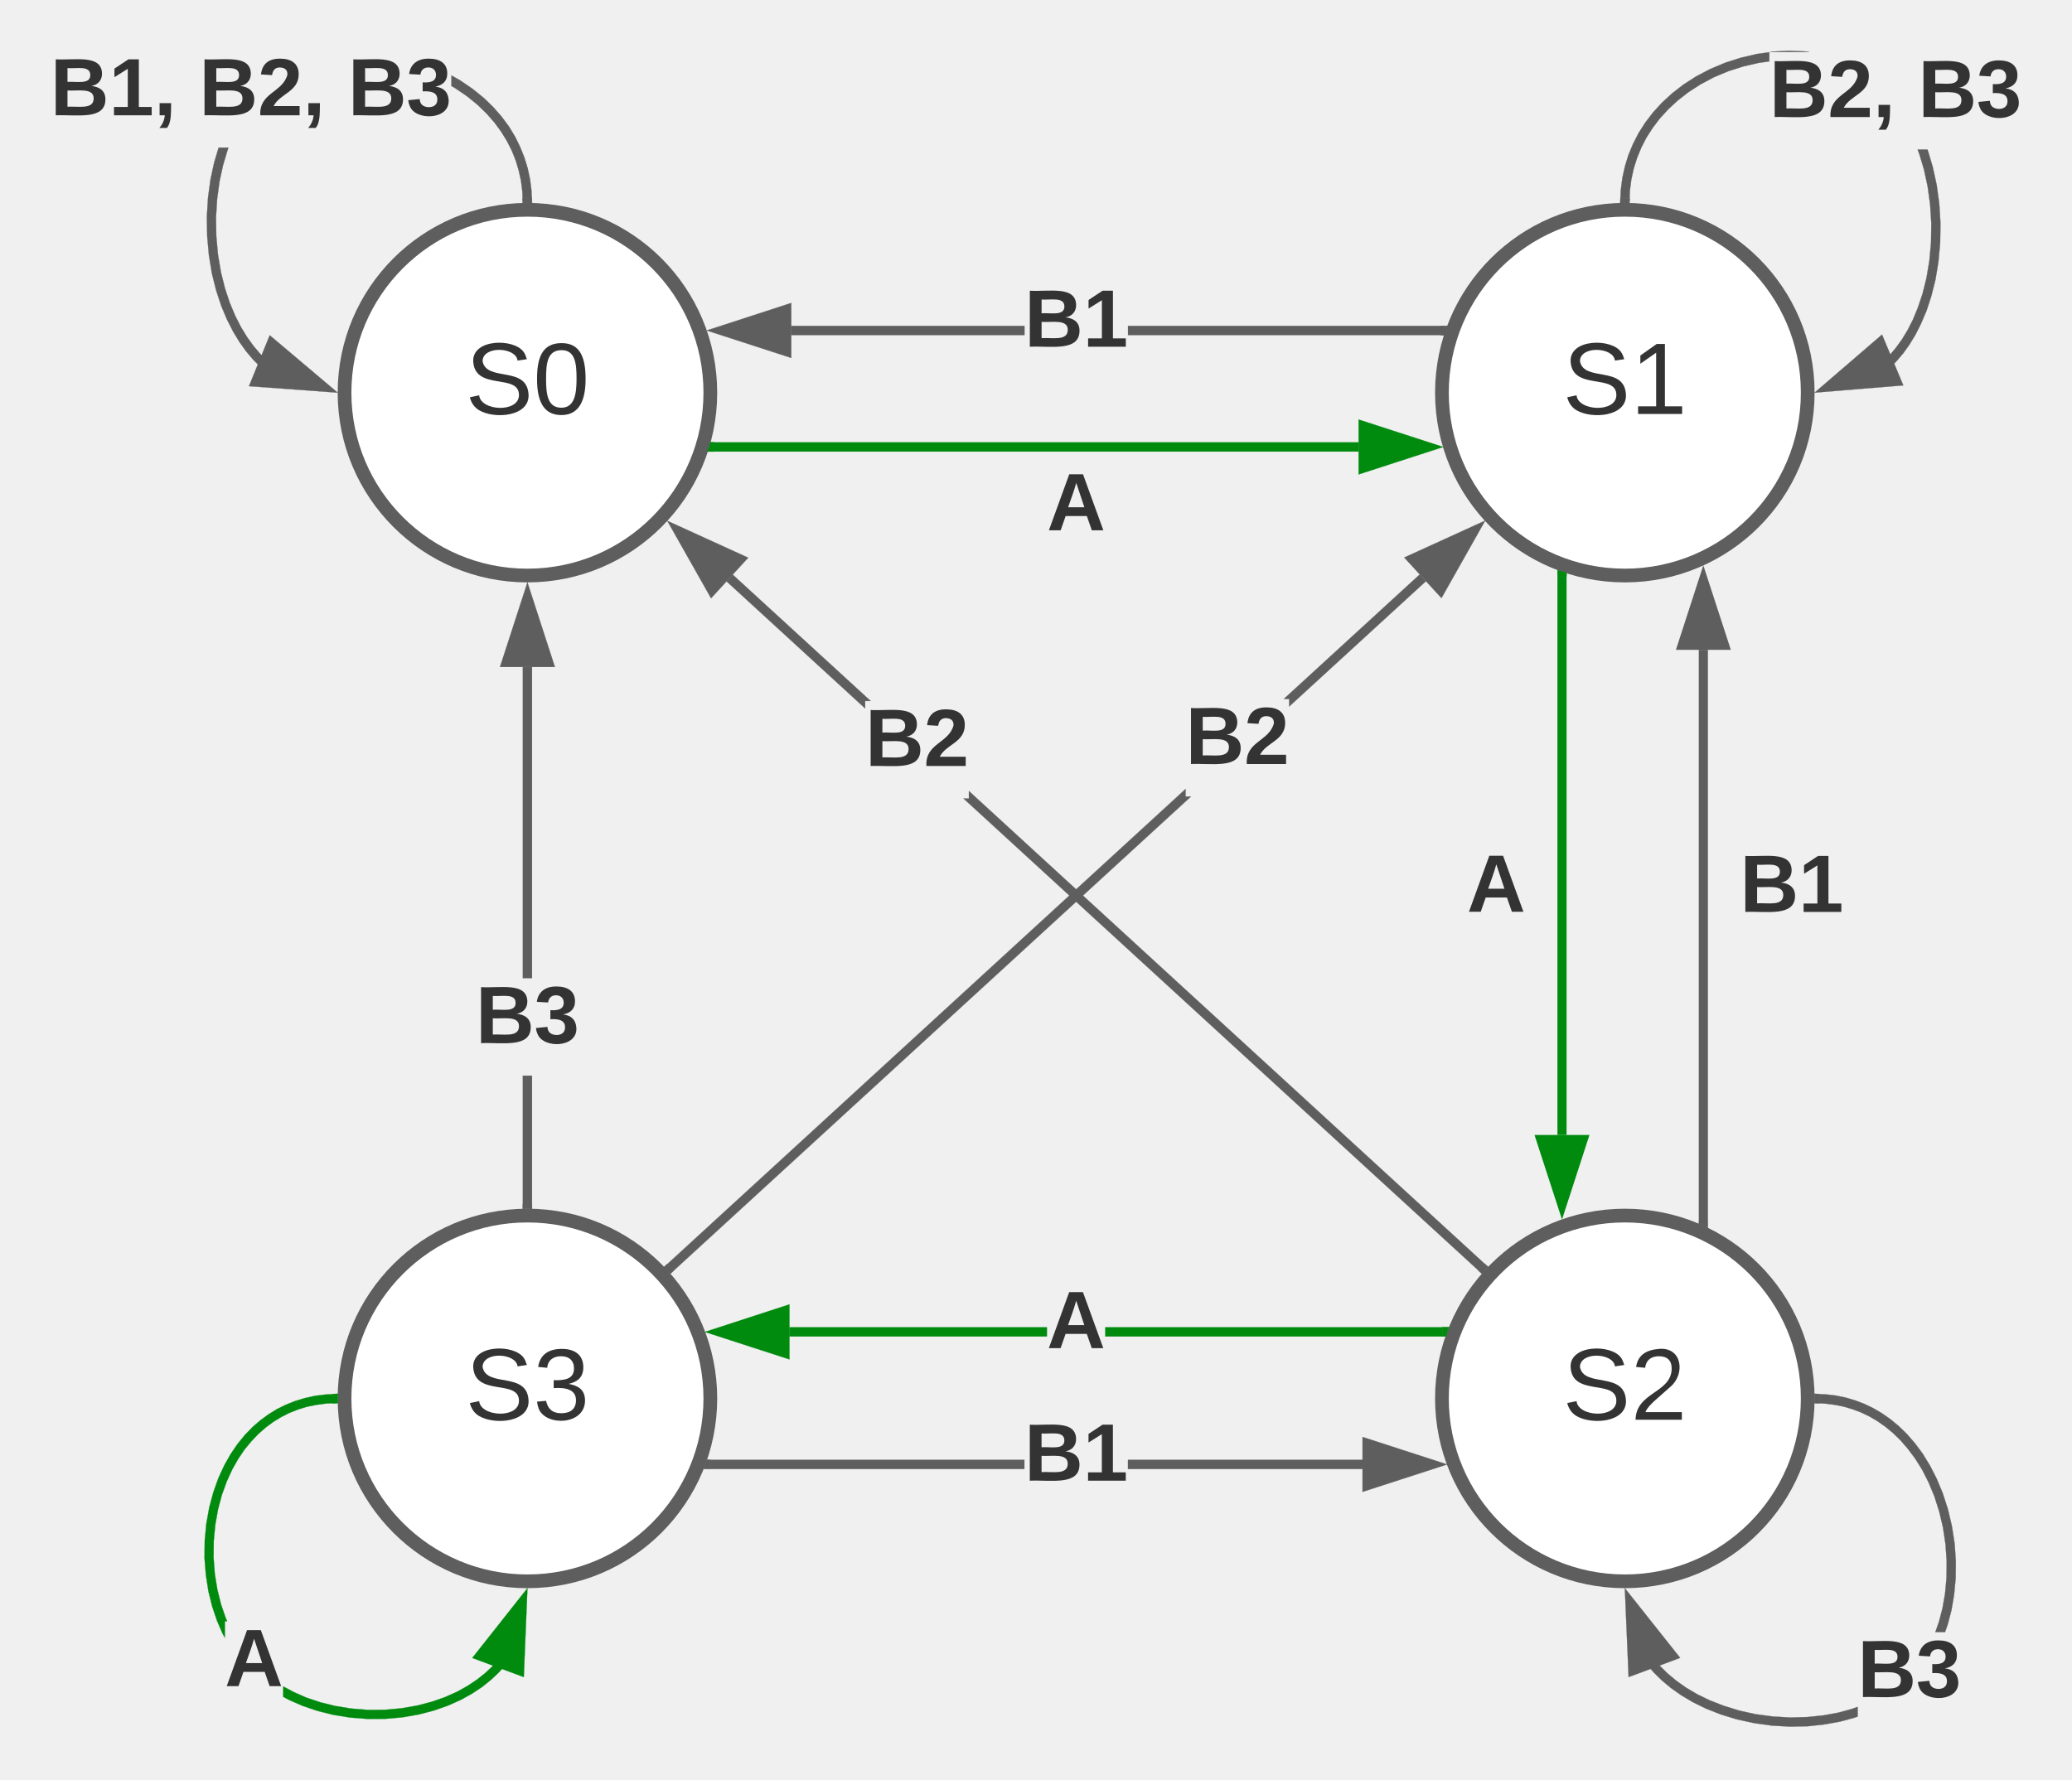
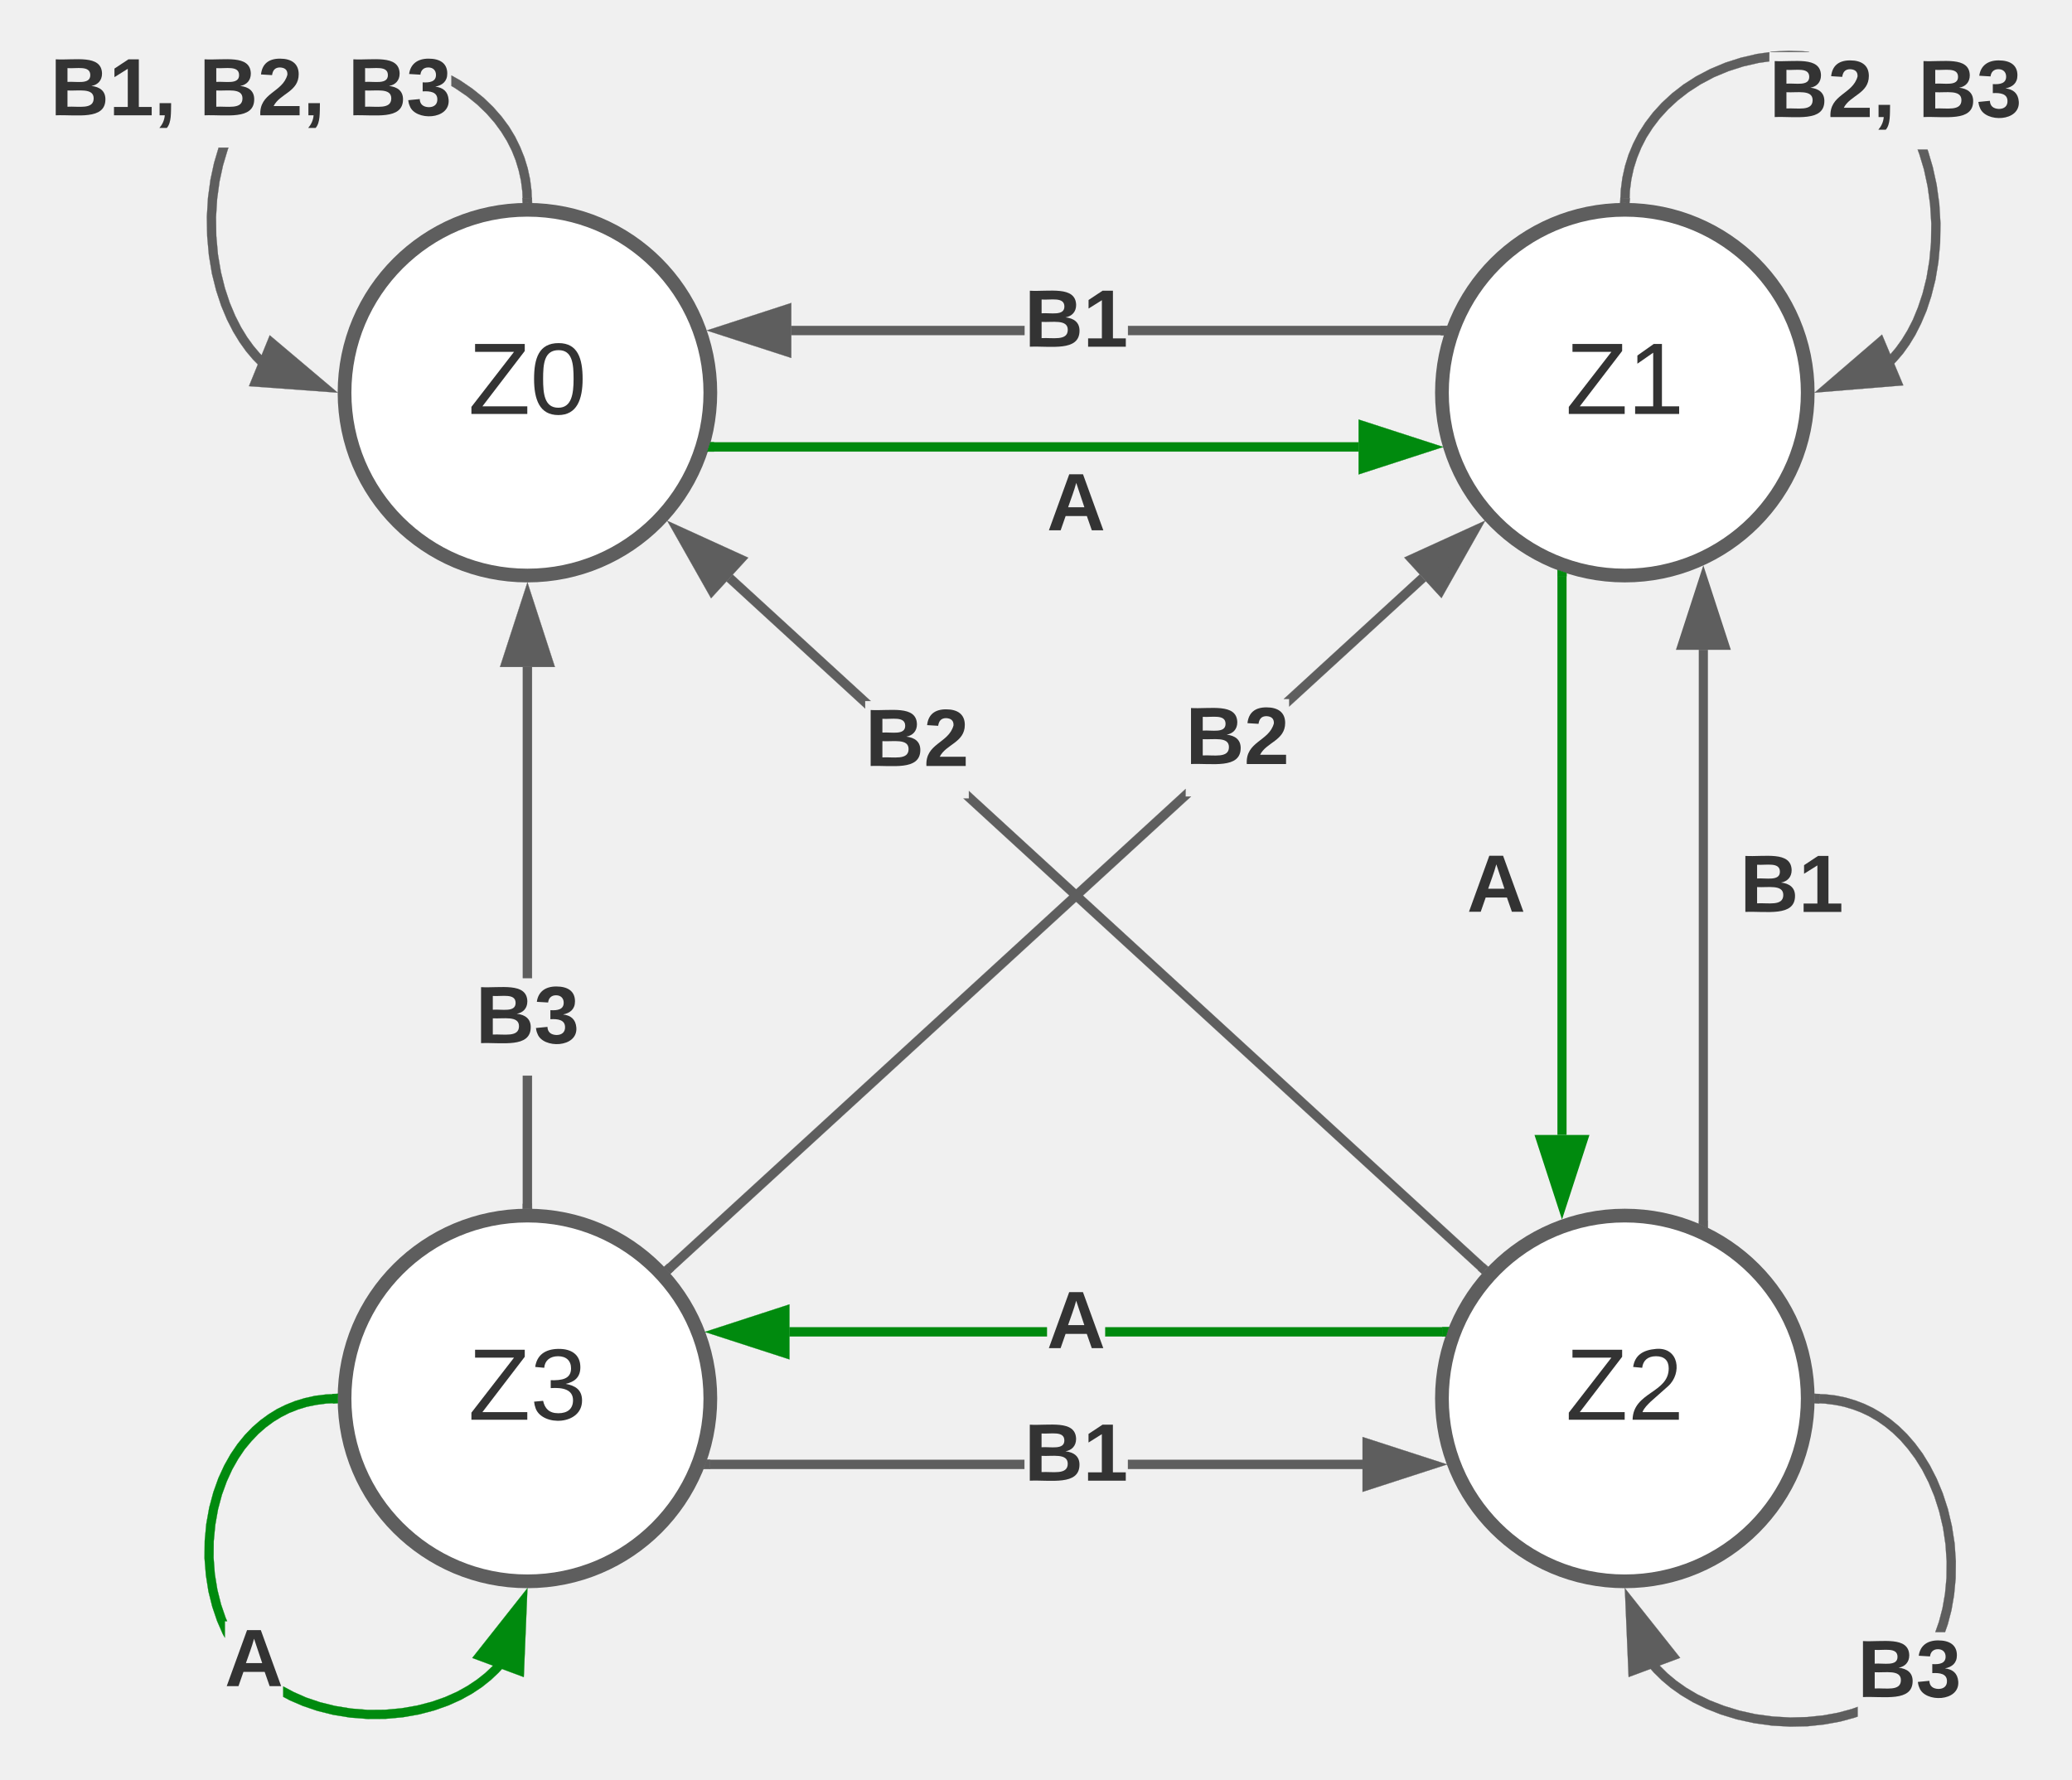
<svg xmlns="http://www.w3.org/2000/svg" xmlns:ns1="lucid" xmlns:xlink="http://www.w3.org/1999/xlink" width="453.15" height="389.32">
  <g transform="translate(-584.6482 -314.111)" ns1:page-tab-id="_SsdUyWTdWIW">
    <path d="M740 400c0 22.1-17.9 40-40 40s-40-17.9-40-40 17.9-40 40-40 40 17.9 40 40z" stroke="#5e5e5e" stroke-width="3" fill="#fff" />
-     <use xlink:href="#a" transform="matrix(1,0,0,1,665,365) translate(21.41975 39.65278)" />
+     <use xlink:href="#a" transform="matrix(1,0,0,1,665,365) translate(22.0679 39.65278)" />
    <path d="M980 400c0 22.1-17.9 40-40 40s-40-17.9-40-40 17.9-40 40-40 40 17.9 40 40z" stroke="#5e5e5e" stroke-width="3" fill="#fff" />
-     <use xlink:href="#b" transform="matrix(1,0,0,1,905,365) translate(21.41975 39.65278)" />
+     <use xlink:href="#b" transform="matrix(1,0,0,1,905,365) translate(22.0679 39.65278)" />
    <path d="M980 620c0 22.1-17.9 40-40 40s-40-17.9-40-40 17.9-40 40-40 40 17.9 40 40z" stroke="#5e5e5e" stroke-width="3" fill="#fff" />
-     <use xlink:href="#c" transform="matrix(1,0,0,1,905,585) translate(21.41975 39.65278)" />
+     <use xlink:href="#c" transform="matrix(1,0,0,1,905,585) translate(22.0679 39.65278)" />
    <path d="M881.78 412.88H740.7v-2h141.08z" stroke="#008a0e" stroke-width=".05" fill="#008a0e" />
    <path d="M740.73 412.88h-1.35l.65-2h.7z" fill="#008a0e" />
    <path d="M740.75 412.9h-1.4l.66-2.05h.75zm-.7-2l-.63 1.95h1.28v-1.95z" stroke="#008a0e" stroke-width=".05" fill="#008a0e" />
    <path d="M897.05 411.88l-14.27 4.63v-9.26z" fill="#008a0e" />
    <path d="M900.28 411.88l-18.5 6v-12zm-16.5 3.26l10.03-3.26-10.02-3.26z" stroke="#008a0e" stroke-width=".05" fill="#008a0e" />
    <use xlink:href="#d" transform="matrix(1,0,0,1,813.5992,415.8795) translate(0.005 14.22222)" />
    <path d="M926.26 440.1v122.26" stroke="#008a0e" stroke-width="2" fill="none" />
    <path d="M927.26 439.43v.7h-2v-1.35z" stroke="#008a0e" stroke-width=".05" fill="#008a0e" />
    <path d="M926.26 577.63l-4.64-14.27h9.27z" stroke="#008a0e" stroke-width="2" fill="#008a0e" />
    <use xlink:href="#d" transform="matrix(1,0,0,1,905.4687,499.3177) translate(0.005 14.22222)" />
    <path d="M909.36 590.56l-1.35 1.47-112.64-103.26h1.18v-1.63zm-134.3-123.12h-1.2v1.63l-30.32-27.8 1.35-1.47z" stroke="#5e5e5e" stroke-width=".05" fill="#5e5e5e" />
    <path d="M910.12 591.25l-.5.47-.84 1.02-.8-.73 1.36-1.46z" fill="#5e5e5e" />
    <path d="M910.15 591.25l-.5.48-.86 1.05-.85-.77 1.4-1.5zm-2.13.76l.76.7.83-1 .48-.45-.74-.68z" stroke="#5e5e5e" stroke-width=".05" fill="#5e5e5e" />
    <path d="M746.6 436.44l-6.25 6.84-7.38-13.06z" fill="#5e5e5e" />
    <path d="M748.28 436.1l-8.12 8.87-9.58-16.94zm-7.74 5.48l4.4-4.8-9.6-4.37z" stroke="#5e5e5e" stroke-width=".05" fill="#5e5e5e" />
    <use xlink:href="#e" transform="matrix(1,0,0,1,773.8712,467.4375) translate(0.005 14.22222)" />
    <path d="M957.17 581.3V456.24" stroke="#5e5e5e" stroke-width="2" fill="none" />
    <path d="M958.17 582.76l-2-.94v-.55h2z" stroke="#5e5e5e" stroke-width=".05" fill="#5e5e5e" />
    <path d="M957.17 441l4.64 14.25h-9.26z" stroke="#5e5e5e" stroke-width="2" fill="#5e5e5e" />
    <use xlink:href="#f" transform="matrix(1,0,0,1,965.1704,499.3544) translate(0.005 14.22222)" />
    <path d="M1006.33 347.2l1.03 3.5.84 3.83.57 4.13.26 4.3-.07 4.3-.38 4.16-.65 3.9-.9 3.57-1.04 3.18-1.2 2.82-1.25 2.48-1.32 2.16-1.36 1.9-1.4 1.64-.66.68-1.42-1.4.6-.62 1.3-1.54 1.28-1.77 1.24-2.03 1.2-2.34 1.1-2.68 1.02-3.05.85-3.4.63-3.76.37-4.02.06-4.15-.26-4.14-.55-3.98-.8-3.7-1-3.32-.38-1.03h2.14zm-34.74-19.66l-2.34.33-3.35.77-3.27 1.05-3.12 1.3-2.9 1.54-2.64 1.7-2.37 1.84-2.1 1.94-1.83 2-1.58 2.08-1.36 2.12-1.12 2.18-.92 2.24-.73 2.3-.53 2.4-.33 2.5-.06 1.7-2-.08.08-1.78.35-2.68.57-2.57.77-2.47 1-2.4 1.2-2.34 1.45-2.27 1.68-2.2 1.95-2.14 2.22-2.05 2.5-1.94 2.8-1.8 3.06-1.6 3.28-1.38 3.44-1.1 3.52-.82 2.7-.38zm7.53-2.2l1.22.15h-8.54l.62-.1 3.43-.17z" stroke="#5e5e5e" stroke-width=".05" fill="#5e5e5e" />
    <path d="M941.04 357.52l-.04 1.04-.98-.06-1.02.03.05-1.1z" fill="#5e5e5e" />
    <path d="M941.07 357.5l-.05 1.1-1-.08-1.05.04.05-1.16zm-2.05 1l1-.03.95.06.05-1-1.95-.07z" stroke="#5e5e5e" stroke-width=".05" fill="#5e5e5e" />
    <path d="M999.44 397.52l-14.95 1.23 11.36-9.78z" fill="#5e5e5e" />
    <path d="M1000.9 398.4l-19.4 1.6 14.75-12.7zm-13.43-.9l10.5-.86-2.5-6z" stroke="#5e5e5e" stroke-width=".05" fill="#5e5e5e" />
    <use xlink:href="#g" transform="matrix(1,0,0,1,971.5866,325.4932) translate(0.005 14.22222)" />
    <use xlink:href="#h" transform="matrix(1,0,0,1,971.5866,325.4932) translate(32.54821 14.22222)" />
    <path d="M740 620c0 22.1-17.9 40-40 40s-40-17.9-40-40 17.9-40 40-40 40 17.9 40 40z" stroke="#5e5e5e" stroke-width="3" fill="#fff" />
-     <use xlink:href="#i" transform="matrix(1,0,0,1,665,585) translate(21.41975 39.65278)" />
+     <use xlink:href="#i" transform="matrix(1,0,0,1,665,585) translate(22.0679 39.65278)" />
    <path d="M843.93 488.34h1.18L731.96 592.07l-1.35-1.48 113.33-103.9zm52.57-47.1l-29.9 27.4V467h-1.18l29.73-27.24z" stroke="#5e5e5e" stroke-width=".05" fill="#5e5e5e" />
    <path d="M731.97 592.05l-.74.68-1.38-1.45.77-.7z" fill="#5e5e5e" />
    <path d="M732 592.05l-.78.72-1.4-1.5.8-.73zm-2.1-.77l1.33 1.42.7-.65-1.3-1.44z" stroke="#5e5e5e" stroke-width=".05" fill="#5e5e5e" />
    <path d="M899.7 443.24l-6.27-6.84 13.65-6.22z" fill="#5e5e5e" />
    <path d="M899.9 444.93l-8.14-8.87 17.7-8.07zm-4.8-8.2l4.4 4.82 5.2-9.18z" stroke="#5e5e5e" stroke-width=".05" fill="#5e5e5e" />
    <use xlink:href="#e" transform="matrix(1,0,0,1,843.9331,467.0058) translate(0.005 14.22222)" />
    <path d="M701 577.5h-2v-28.1h2zm0-49.44h-2V460h2z" stroke="#5e5e5e" stroke-width=".05" fill="#5e5e5e" />
    <path d="M701 578.56l-.98-.06-1.02.03v-1.06h2z" fill="#5e5e5e" />
    <path d="M701.02 578.6l-1-.08-1.04.04v-1.1H701zm-2-1.1v1l1-.03.96.06v-1.03z" stroke="#5e5e5e" stroke-width=".05" fill="#5e5e5e" />
    <path d="M704.64 459h-9.28l4.64-14.26z" fill="#5e5e5e" />
    <path d="M706 460h-12l6-18.5zm-9.26-2h6.52L700 447.97z" stroke="#5e5e5e" stroke-width=".05" fill="#5e5e5e" />
    <use xlink:href="#j" transform="matrix(1,0,0,1,688.6667,528.058) translate(0.005 14.22222)" />
    <path d="M808.68 635.43h-68.8v-2h68.8zm73.96 0h-51.3v-2h51.3z" stroke="#5e5e5e" stroke-width=".05" fill="#5e5e5e" />
    <path d="M897.9 634.43l-14.26 4.63v-9.27z" fill="#5e5e5e" />
    <path d="M901.14 634.43l-18.5 6v-12zm-16.5 3.26l10.03-3.27-10.03-3.26z" stroke="#5e5e5e" stroke-width=".05" fill="#5e5e5e" />
    <path d="M739.9 635.43h-1.38l.1-.23.58-1.77h.7z" fill="#5e5e5e" />
    <path d="M739.93 635.45h-1.45l.13-.26.6-1.8h.73zm-.7-2l-.57 1.76-.1.2h1.32v-1.95z" stroke="#5e5e5e" stroke-width=".05" fill="#5e5e5e" />
    <use xlink:href="#f" transform="matrix(1,0,0,1,808.6786,623.7626) translate(0.005 14.22222)" />
    <path d="M634.35 347.17l-.93 3.13-.76 3.5-.52 3.8-.25 4 .06 4.1.36 4.04.65 3.85.88 3.55 1.06 3.2 1.2 2.85 1.27 2.5 1.33 2.17 1.36 1.88 1.38 1.64 1.1 1.1-1.44 1.4-1.14-1.16-1.48-1.75-1.45-2.03-1.4-2.3-1.34-2.63-1.26-3-1.1-3.34-.93-3.7-.66-4-.38-4.2-.07-4.25.25-4.16.54-3.96.78-3.63.97-3.27.04-.1h2.13zm50.93-15.48l2.7 1.84 2.43 1.96 2.12 2.05 1.84 2.1 1.6 2.16 1.33 2.2 1.1 2.25.93 2.3.72 2.35.52 2.43.32 2.52.06 1.6-2 .1-.06-1.53-.3-2.36-.5-2.26-.66-2.2-.85-2.13-1.06-2.1-1.26-2.04-1.48-2.02-1.73-1.97-2-1.93-2.27-1.85-2.58-1.76-.82-.48v-2.3z" stroke="#5e5e5e" stroke-width=".05" fill="#5e5e5e" />
    <path d="M701 358.56l-.98-.06-1.02.03-.04-1 2-.1z" fill="#5e5e5e" />
    <path d="M701.03 358.6l-1-.08-1.05.04-.05-1.07 2.05-.1zm-2.05-1.06l.04.97 1-.03.96.06-.05-1.07z" stroke="#5e5e5e" stroke-width=".05" fill="#5e5e5e" />
    <path d="M655.5 398.78l-14.96-1.1 3.5-8.58z" fill="#5e5e5e" />
    <path d="M658.5 400l-19.4-1.42 4.54-11.13zm-16.5-3.2l10.5.76-8.05-6.8z" stroke="#5e5e5e" stroke-width=".05" fill="#5e5e5e" />
    <use xlink:href="#k" transform="matrix(1,0,0,1,595.6482,325.111) translate(0.005 14.22222)" />
    <use xlink:href="#l" transform="matrix(1,0,0,1,595.6482,325.111) translate(32.54821 14.22222)" />
    <use xlink:href="#m" transform="matrix(1,0,0,1,595.6482,325.111) translate(65.09142 14.22222)" />
    <path d="M813.6 606.44h-56.3v-2h56.3zm86.56 0h-73.78v-2h73.78z" stroke="#008a0e" stroke-width=".05" fill="#008a0e" />
    <path d="M756.3 610.07l-14.26-4.63 14.26-4.64z" fill="#008a0e" />
    <path d="M757.3 611.45l-18.5-6 18.5-6.02zm-12.03-6l10.03 3.25v-6.52z" stroke="#008a0e" stroke-width=".05" fill="#008a0e" />
    <path d="M901.37 604.8l-.53 1.64h-.7v-2h1.4z" fill="#008a0e" />
    <path d="M901.4 604.8l-.54 1.66h-.75v-2.05h1.48zm-1.24-.34v1.95h.66l.52-1.6.16-.34z" stroke="#008a0e" stroke-width=".05" fill="#008a0e" />
    <use xlink:href="#d" transform="matrix(1,0,0,1,813.5877,594.771) translate(0.005 14.22222)" />
    <path d="M694.47 679.12l-.78.86-1.7 1.6-1.9 1.52-2.18 1.45-2.45 1.36-2.76 1.24-3.05 1.08-3.35.88-3.6.63-3.8.34-3.86.02-3.83-.3-3.68-.6-3.46-.86-3.18-1.08-2.9-1.25-1.4-.75v-2.27l2.3 1.23 2.72 1.2 3.02 1.02 3.3.82 3.52.57 3.67.3 3.7-.03 3.63-.33 3.44-.6 3.2-.83 2.9-1.02 2.6-1.16 2.3-1.28 2.04-1.36 1.8-1.42 1.56-1.47.72-.82zm-36.93-58.08l-1.48.06-2.24.3-2.1.43-1.95.6-1.86.74-1.77.9-1.7 1.04-1.65 1.22-1.6 1.4-1.53 1.6-1.5 1.8-1.4 2.07-1.32 2.33-1.2 2.63-1.06 2.92-.85 3.18-.6 3.4-.34 3.57-.03 3.62.27 3.56.56 3.42.8 3.2 1 2.93.33.75h-.5v3.6l-.46-.8-1.23-2.83-1.05-3.1-.84-3.35-.56-3.58-.3-3.73.04-3.77.35-3.73.64-3.57.9-3.35 1.1-3.08 1.28-2.78 1.4-2.48 1.5-2.2 1.6-1.96 1.66-1.72 1.73-1.5 1.78-1.3 1.86-1.15 1.93-.95 2-.8 2.13-.65 2.25-.5 2.42-.3 1.56-.06z" stroke="#008a0e" stroke-width=".05" fill="#008a0e" />
    <path d="M658.5 619.98l.03 1.02-1 .04-.1-2 1.13-.04z" fill="#008a0e" />
    <path d="M658.52 619.98l.04 1.04-1.07.05-.1-2.05 1.2-.05zm-1.06-.9l.08 1.94.97-.04-.03-1 .06-.96z" stroke="#008a0e" stroke-width=".05" fill="#008a0e" />
    <path d="M698.27 679.52l-8.7-3.22 9.3-11.76z" fill="#008a0e" />
    <path d="M699.2 680.94l-11.26-4.18L700 661.5zm-8-5.1l6.12 2.27.43-10.53z" stroke="#008a0e" stroke-width=".05" fill="#008a0e" />
    <use xlink:href="#d" transform="matrix(1,0,0,1,633.786,668.6998) translate(0.005 14.22222)" />
    <path d="M808.7 387.4h-51v-2h51zm91.15 0h-68.5v-2h68.5z" stroke="#5e5e5e" stroke-width=".05" fill="#5e5e5e" />
    <path d="M900.53 387.4h-.7v-2h1.35z" fill="#5e5e5e" />
    <path d="M900.55 387.42h-.75v-2.05h1.4zm-.7-2v1.95h.66l.64-1.95z" stroke="#5e5e5e" stroke-width=".05" fill="#5e5e5e" />
    <path d="M756.7 391.03l-14.28-4.64 14.27-4.64z" fill="#5e5e5e" />
    <path d="M757.7 392.4l-18.5-6 18.5-6.02zm-12.04-6l10.03 3.25v-6.52z" stroke="#5e5e5e" stroke-width=".05" fill="#5e5e5e" />
    <use xlink:href="#f" transform="matrix(1,0,0,1,808.6877,375.7263) translate(0.005 14.22222)" />
    <path d="M947.75 678.57l1.62 1.6 1.86 1.55 2.14 1.52 2.44 1.45 2.76 1.34 3.08 1.2 3.37 1.04 3.6.8 3.77.5 3.78.22 3.7-.1 3.52-.36 3.27-.6 2.96-.8 1.3-.47v2.13l-.7.24-3.12.85-3.42.62-3.68.4-3.86.08-3.95-.22-3.9-.54-3.77-.82-3.52-1.08-3.23-1.27-2.9-1.42-2.57-1.53-2.27-1.6-1.98-1.67-1.73-1.7-.74-.84 1.52-1.3zm36.15-59.47l2.26.27 2.15.44 2.08.62 2 .76 1.94.93 1.9 1.12 1.86 1.3 1.82 1.5 1.78 1.73 1.74 2 1.68 2.26 1.6 2.6 1.48 2.88 1.33 3.2 1.14 3.5.87 3.7.6 3.84.26 3.87-.04 3.77-.34 3.6-.58 3.35-.8 3.07-.6 1.7h-2.12l.8-2.3.76-2.9.56-3.2.32-3.44.04-3.6-.25-3.72-.55-3.68-.84-3.55-1.06-3.33-1.27-3.05-1.4-2.75-1.52-2.43-1.6-2.14-1.62-1.87-1.67-1.62-1.7-1.4-1.72-1.2-1.75-1.02-1.8-.86-1.86-.7-1.9-.56-2-.4-2.1-.27-1.28-.06.08-2z" stroke="#5e5e5e" stroke-width=".05" fill="#5e5e5e" />
    <path d="M982.57 619.04l-.08 2-1.06-.04.06-.98-.03-1.02z" fill="#5e5e5e" />
    <path d="M982.6 619.02l-.1 2.05-1.1-.05.08-1-.04-1.05zm-1.07 1l-.06.95 1 .04.07-1.93-1.05-.05z" stroke="#5e5e5e" stroke-width=".05" fill="#5e5e5e" />
    <path d="M950.46 676.28l-8.7 3.24-.63-15z" fill="#5e5e5e" />
    <path d="M952.1 676.74l-11.27 4.2-.83-19.44zm-9.4 1.36l6.12-2.28-6.56-8.25z" stroke="#5e5e5e" stroke-width=".05" fill="#5e5e5e" />
    <g>
      <use xlink:href="#j" transform="matrix(1,0,0,1,990.8925,671.094) translate(0.005 14.22222)" />
    </g>
    <defs>
-       <path fill="#333" d="M185-189c-5-48-123-54-124 2 14 75 158 14 163 119 3 78-121 87-175 55-17-10-28-26-33-46l33-7c5 56 141 63 141-1 0-78-155-14-162-118-5-82 145-84 179-34 5 7 8 16 11 25" id="n" />
+       <path fill="#333" d="M209 0H11v-25l151-195H24v-28h176v25L50-27h159V0" id="n" />
      <path fill="#333" d="M101-251c68 0 85 55 85 127S166 4 100 4C33 4 14-52 14-124c0-73 17-127 87-127zm-1 229c47 0 54-49 54-102s-4-102-53-102c-51 0-55 48-55 102 0 53 5 102 54 102" id="o" />
      <g id="a">
        <use transform="matrix(0.0617284,0,0,0.0617284,0,0)" xlink:href="#n" />
-         <use transform="matrix(0.0617284,0,0,0.0617284,14.81481,0)" xlink:href="#o" />
+         <use transform="matrix(0.0617284,0,0,0.0617284,13.51852,0)" xlink:href="#o" />
      </g>
      <path fill="#333" d="M27 0v-27h64v-190l-56 39v-29l58-41h29v221h61V0H27" id="p" />
      <g id="b">
        <use transform="matrix(0.0617284,0,0,0.0617284,0,0)" xlink:href="#n" />
-         <use transform="matrix(0.0617284,0,0,0.0617284,14.81481,0)" xlink:href="#p" />
+         <use transform="matrix(0.0617284,0,0,0.0617284,13.51852,0)" xlink:href="#p" />
      </g>
      <path fill="#333" d="M101-251c82-7 93 87 43 132L82-64C71-53 59-42 53-27h129V0H18c2-99 128-94 128-182 0-28-16-43-45-43s-46 15-49 41l-32-3c6-41 34-60 81-64" id="q" />
      <g id="c">
        <use transform="matrix(0.0617284,0,0,0.0617284,0,0)" xlink:href="#n" />
-         <use transform="matrix(0.0617284,0,0,0.0617284,14.81481,0)" xlink:href="#q" />
+         <use transform="matrix(0.0617284,0,0,0.0617284,13.51852,0)" xlink:href="#q" />
      </g>
      <path fill="#333" d="M199 0l-22-63H83L61 0H9l90-248h61L250 0h-51zm-33-102l-36-108c-10 38-24 72-36 108h72" id="r" />
      <use transform="matrix(0.04938272,0,0,0.04938272,0,0)" xlink:href="#r" id="d" />
      <path fill="#333" d="M182-130c37 4 62 22 62 59C244 23 116-4 24 0v-248c84 5 203-23 205 63 0 31-19 50-47 55zM76-148c40-3 101 13 101-30 0-44-60-28-101-31v61zm0 110c48-3 116 14 116-37 0-48-69-32-116-35v72" id="s" />
      <path fill="#333" d="M182-182c0 78-84 86-111 141h115V0H12c-6-101 99-100 120-180 1-22-12-31-33-32-23 0-32 14-35 34l-49-3c5-45 32-70 84-70 51 0 83 22 83 69" id="t" />
      <g id="e">
        <use transform="matrix(0.04938272,0,0,0.04938272,0,0)" xlink:href="#s" />
        <use transform="matrix(0.04938272,0,0,0.04938272,12.79012,0)" xlink:href="#t" />
      </g>
      <path fill="#333" d="M23 0v-37h61v-169l-59 37v-38l62-41h46v211h57V0H23" id="u" />
      <g id="f">
        <use transform="matrix(0.04938272,0,0,0.04938272,0,0)" xlink:href="#s" />
        <use transform="matrix(0.04938272,0,0,0.04938272,12.79012,0)" xlink:href="#u" />
      </g>
      <path fill="#333" d="M76-54c-1 42 2 86-19 110H24C36 42 46 24 48 0H25v-54h51" id="v" />
      <g id="g">
        <use transform="matrix(0.04938272,0,0,0.04938272,0,0)" xlink:href="#s" />
        <use transform="matrix(0.04938272,0,0,0.04938272,12.79012,0)" xlink:href="#t" />
        <use transform="matrix(0.04938272,0,0,0.04938272,22.66667,0)" xlink:href="#v" />
      </g>
      <path fill="#333" d="M128-127c34 4 56 21 59 58 7 91-148 94-172 28-4-9-6-17-7-26l51-5c1 24 16 35 40 36 23 0 39-12 38-36-1-31-31-36-65-34v-40c32 2 59-3 59-33 0-20-13-33-34-33s-33 13-35 32l-50-3c6-44 37-68 86-68 50 0 83 20 83 66 0 35-22 52-53 58" id="w" />
      <g id="h">
        <use transform="matrix(0.04938272,0,0,0.04938272,0,0)" xlink:href="#s" />
        <use transform="matrix(0.04938272,0,0,0.04938272,12.79012,0)" xlink:href="#w" />
      </g>
      <path fill="#333" d="M126-127c33 6 58 20 58 59 0 88-139 92-164 29-3-8-5-16-6-25l32-3c6 27 21 44 54 44 32 0 52-15 52-46 0-38-36-46-79-43v-28c39 1 72-4 72-42 0-27-17-43-46-43-28 0-47 15-49 41l-32-3c6-42 35-63 81-64 48-1 79 21 79 65 0 36-21 52-52 59" id="x" />
      <g id="i">
        <use transform="matrix(0.0617284,0,0,0.0617284,0,0)" xlink:href="#n" />
-         <use transform="matrix(0.0617284,0,0,0.0617284,14.81481,0)" xlink:href="#x" />
+         <use transform="matrix(0.0617284,0,0,0.0617284,13.51852,0)" xlink:href="#x" />
      </g>
      <g id="j">
        <use transform="matrix(0.04938272,0,0,0.04938272,0,0)" xlink:href="#s" />
        <use transform="matrix(0.04938272,0,0,0.04938272,12.79012,0)" xlink:href="#w" />
      </g>
      <g id="k">
        <use transform="matrix(0.04938272,0,0,0.04938272,0,0)" xlink:href="#s" />
        <use transform="matrix(0.04938272,0,0,0.04938272,12.79012,0)" xlink:href="#u" />
        <use transform="matrix(0.04938272,0,0,0.04938272,22.66667,0)" xlink:href="#v" />
      </g>
      <g id="l">
        <use transform="matrix(0.04938272,0,0,0.04938272,0,0)" xlink:href="#s" />
        <use transform="matrix(0.04938272,0,0,0.04938272,12.79012,0)" xlink:href="#t" />
        <use transform="matrix(0.04938272,0,0,0.04938272,22.66667,0)" xlink:href="#v" />
      </g>
      <g id="m">
        <use transform="matrix(0.04938272,0,0,0.04938272,0,0)" xlink:href="#s" />
        <use transform="matrix(0.04938272,0,0,0.04938272,12.79012,0)" xlink:href="#w" />
      </g>
    </defs>
  </g>
</svg>
